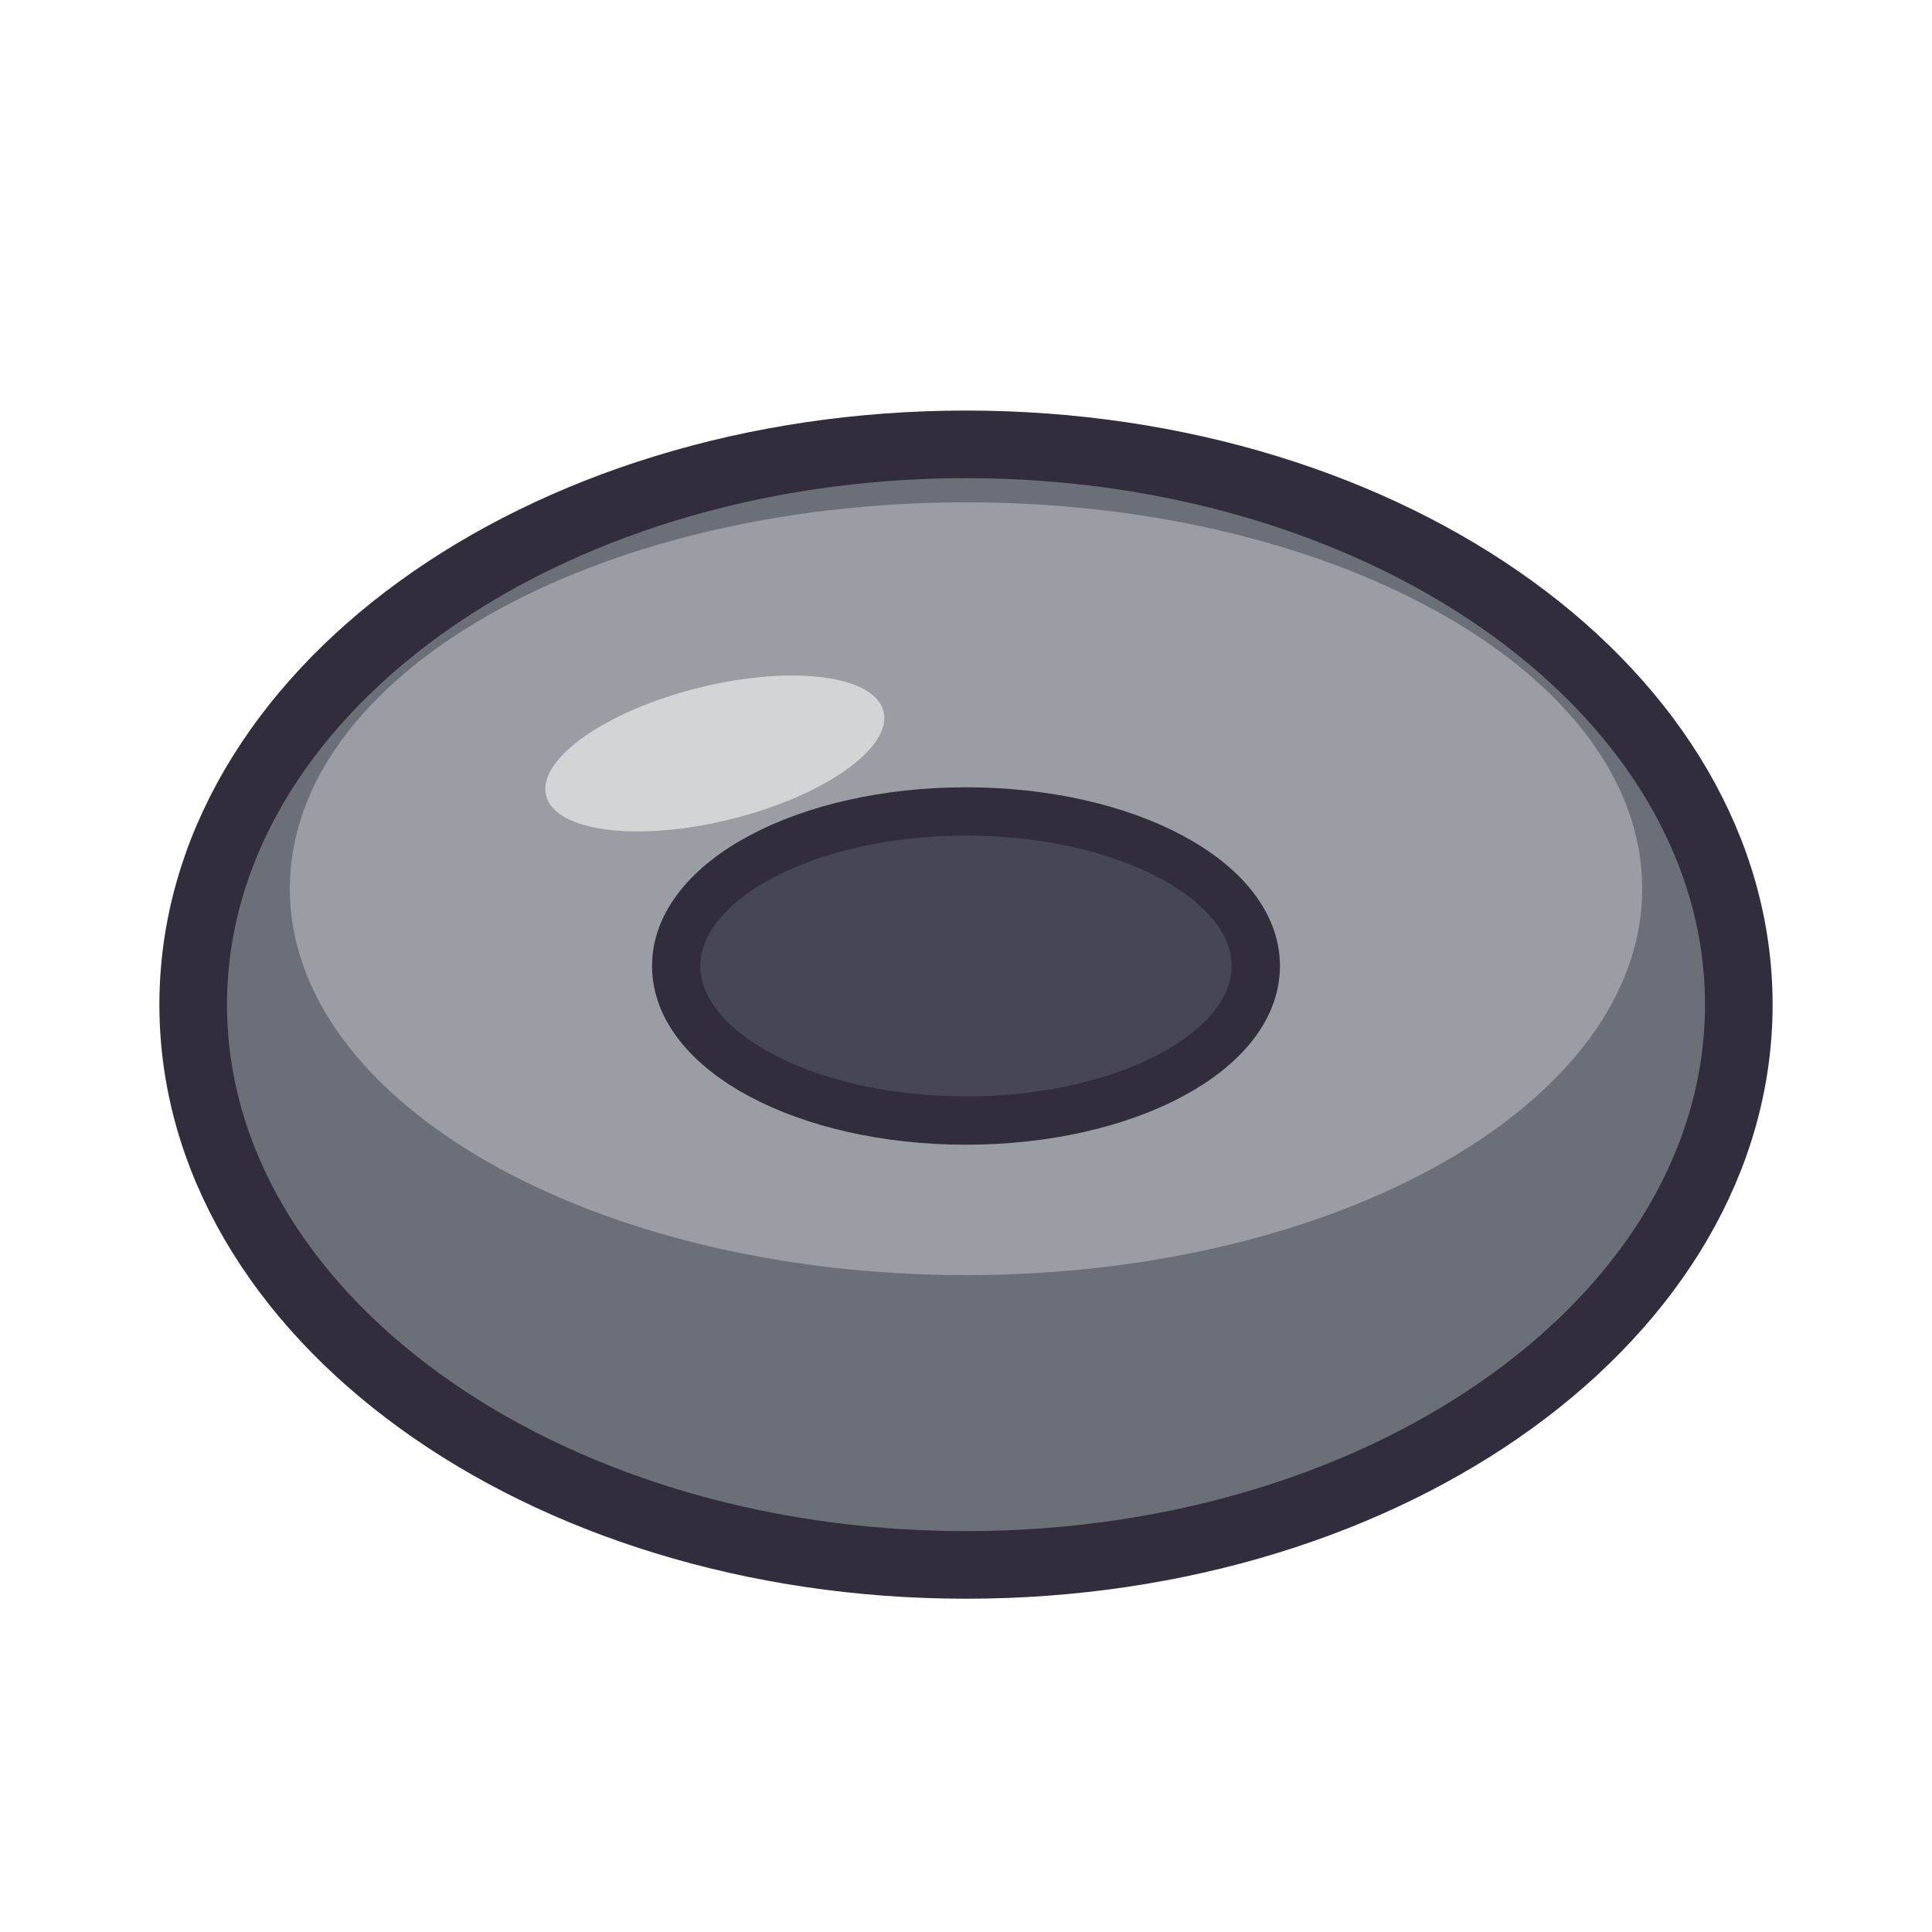
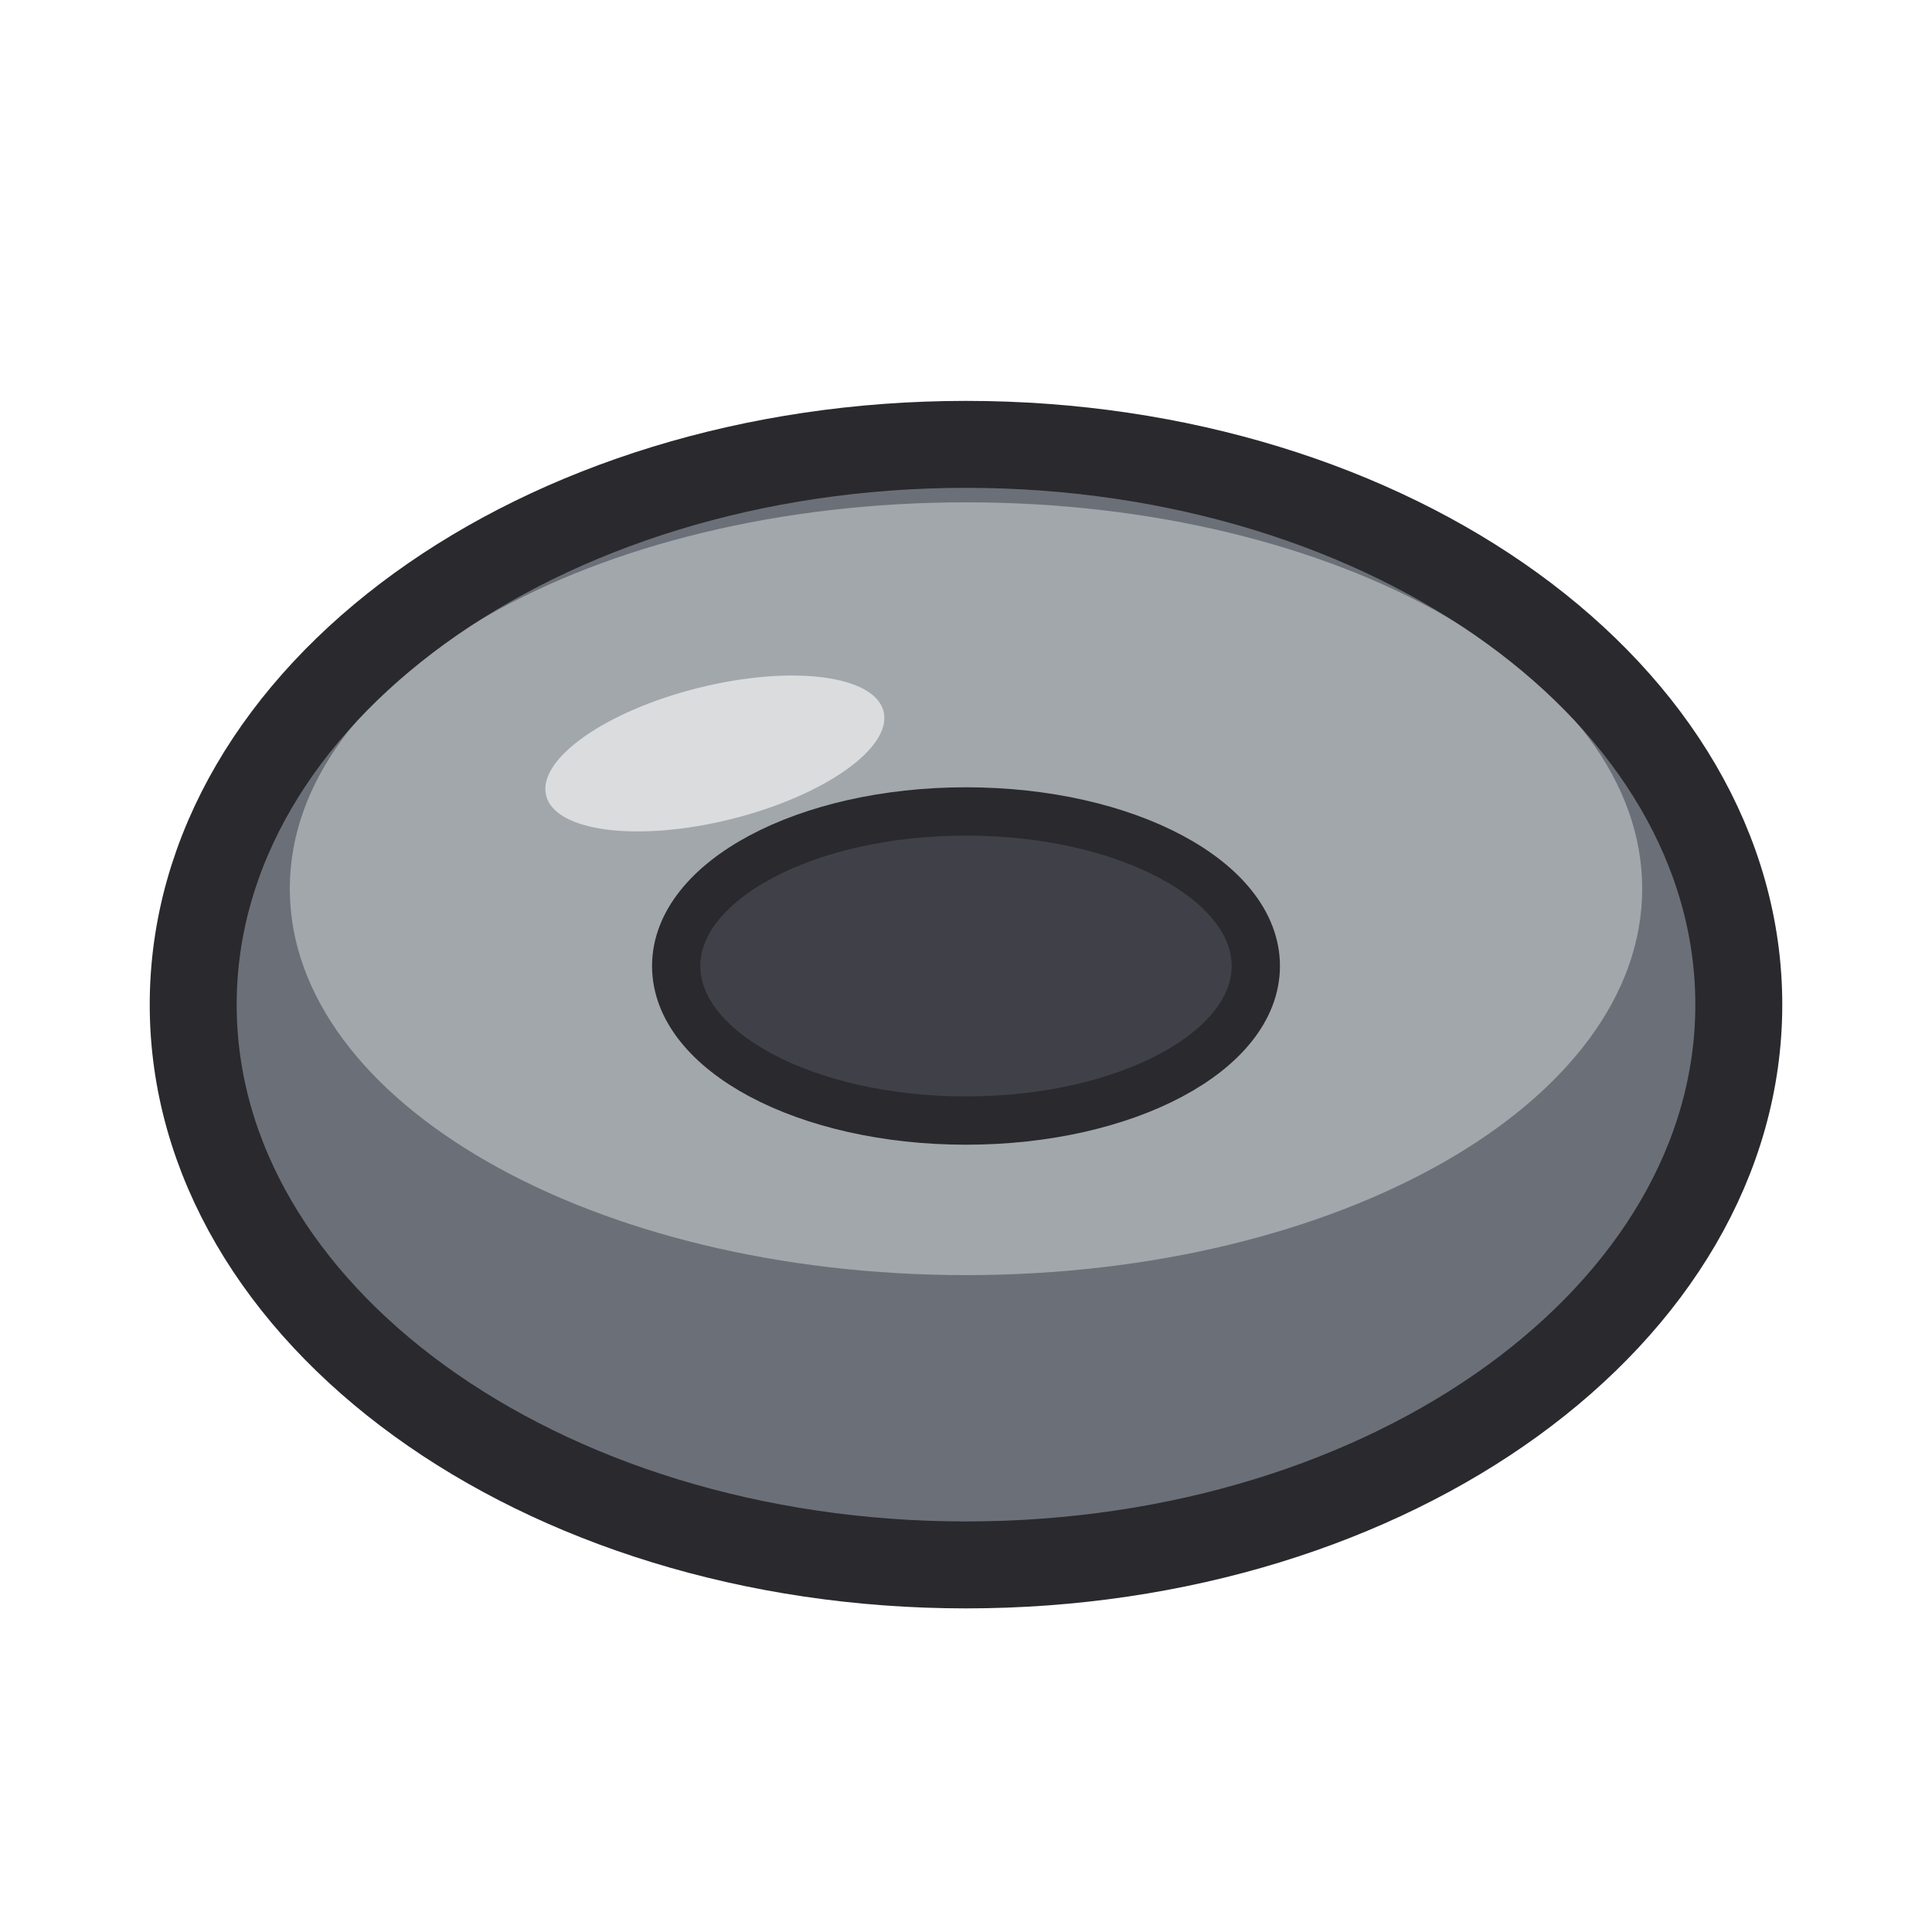
<svg xmlns="http://www.w3.org/2000/svg" viewBox="0 0 200 200" width="200" height="200">
  <ellipse cx="100" cy="104" rx="80" ry="58" fill="#6b6f78" />
-   <ellipse cx="100" cy="92" rx="70" ry="40" fill="#9a9da3" />
-   <ellipse cx="100" cy="100" rx="30" ry="16" fill="#464654" />
-   <ellipse cx="74" cy="78" rx="18" ry="7" fill="#d3d4d6" transform="rotate(-14 74 78)" />
-   <ellipse cx="100" cy="100" rx="30" ry="16" fill="none" stroke="#312d3c" stroke-width="5" />
-   <ellipse cx="100" cy="104" rx="80" ry="58" fill="none" stroke="#312d3c" stroke-width="7" />
+   <ellipse cx="100" cy="92" rx="70" ry="40" fill="#a2a7ac" />
+   <ellipse cx="100" cy="100" rx="30" ry="16" fill="#404148" />
+   <ellipse cx="74" cy="78" rx="18" ry="7" fill="#dadcde" transform="rotate(-14 74 78)" />
+   <ellipse cx="100" cy="100" rx="30" ry="16" fill="none" stroke="#29292e" stroke-width="5" />
+   <ellipse cx="100" cy="104" rx="80" ry="58" fill="none" stroke="#29292e" stroke-width="9" />
</svg>
